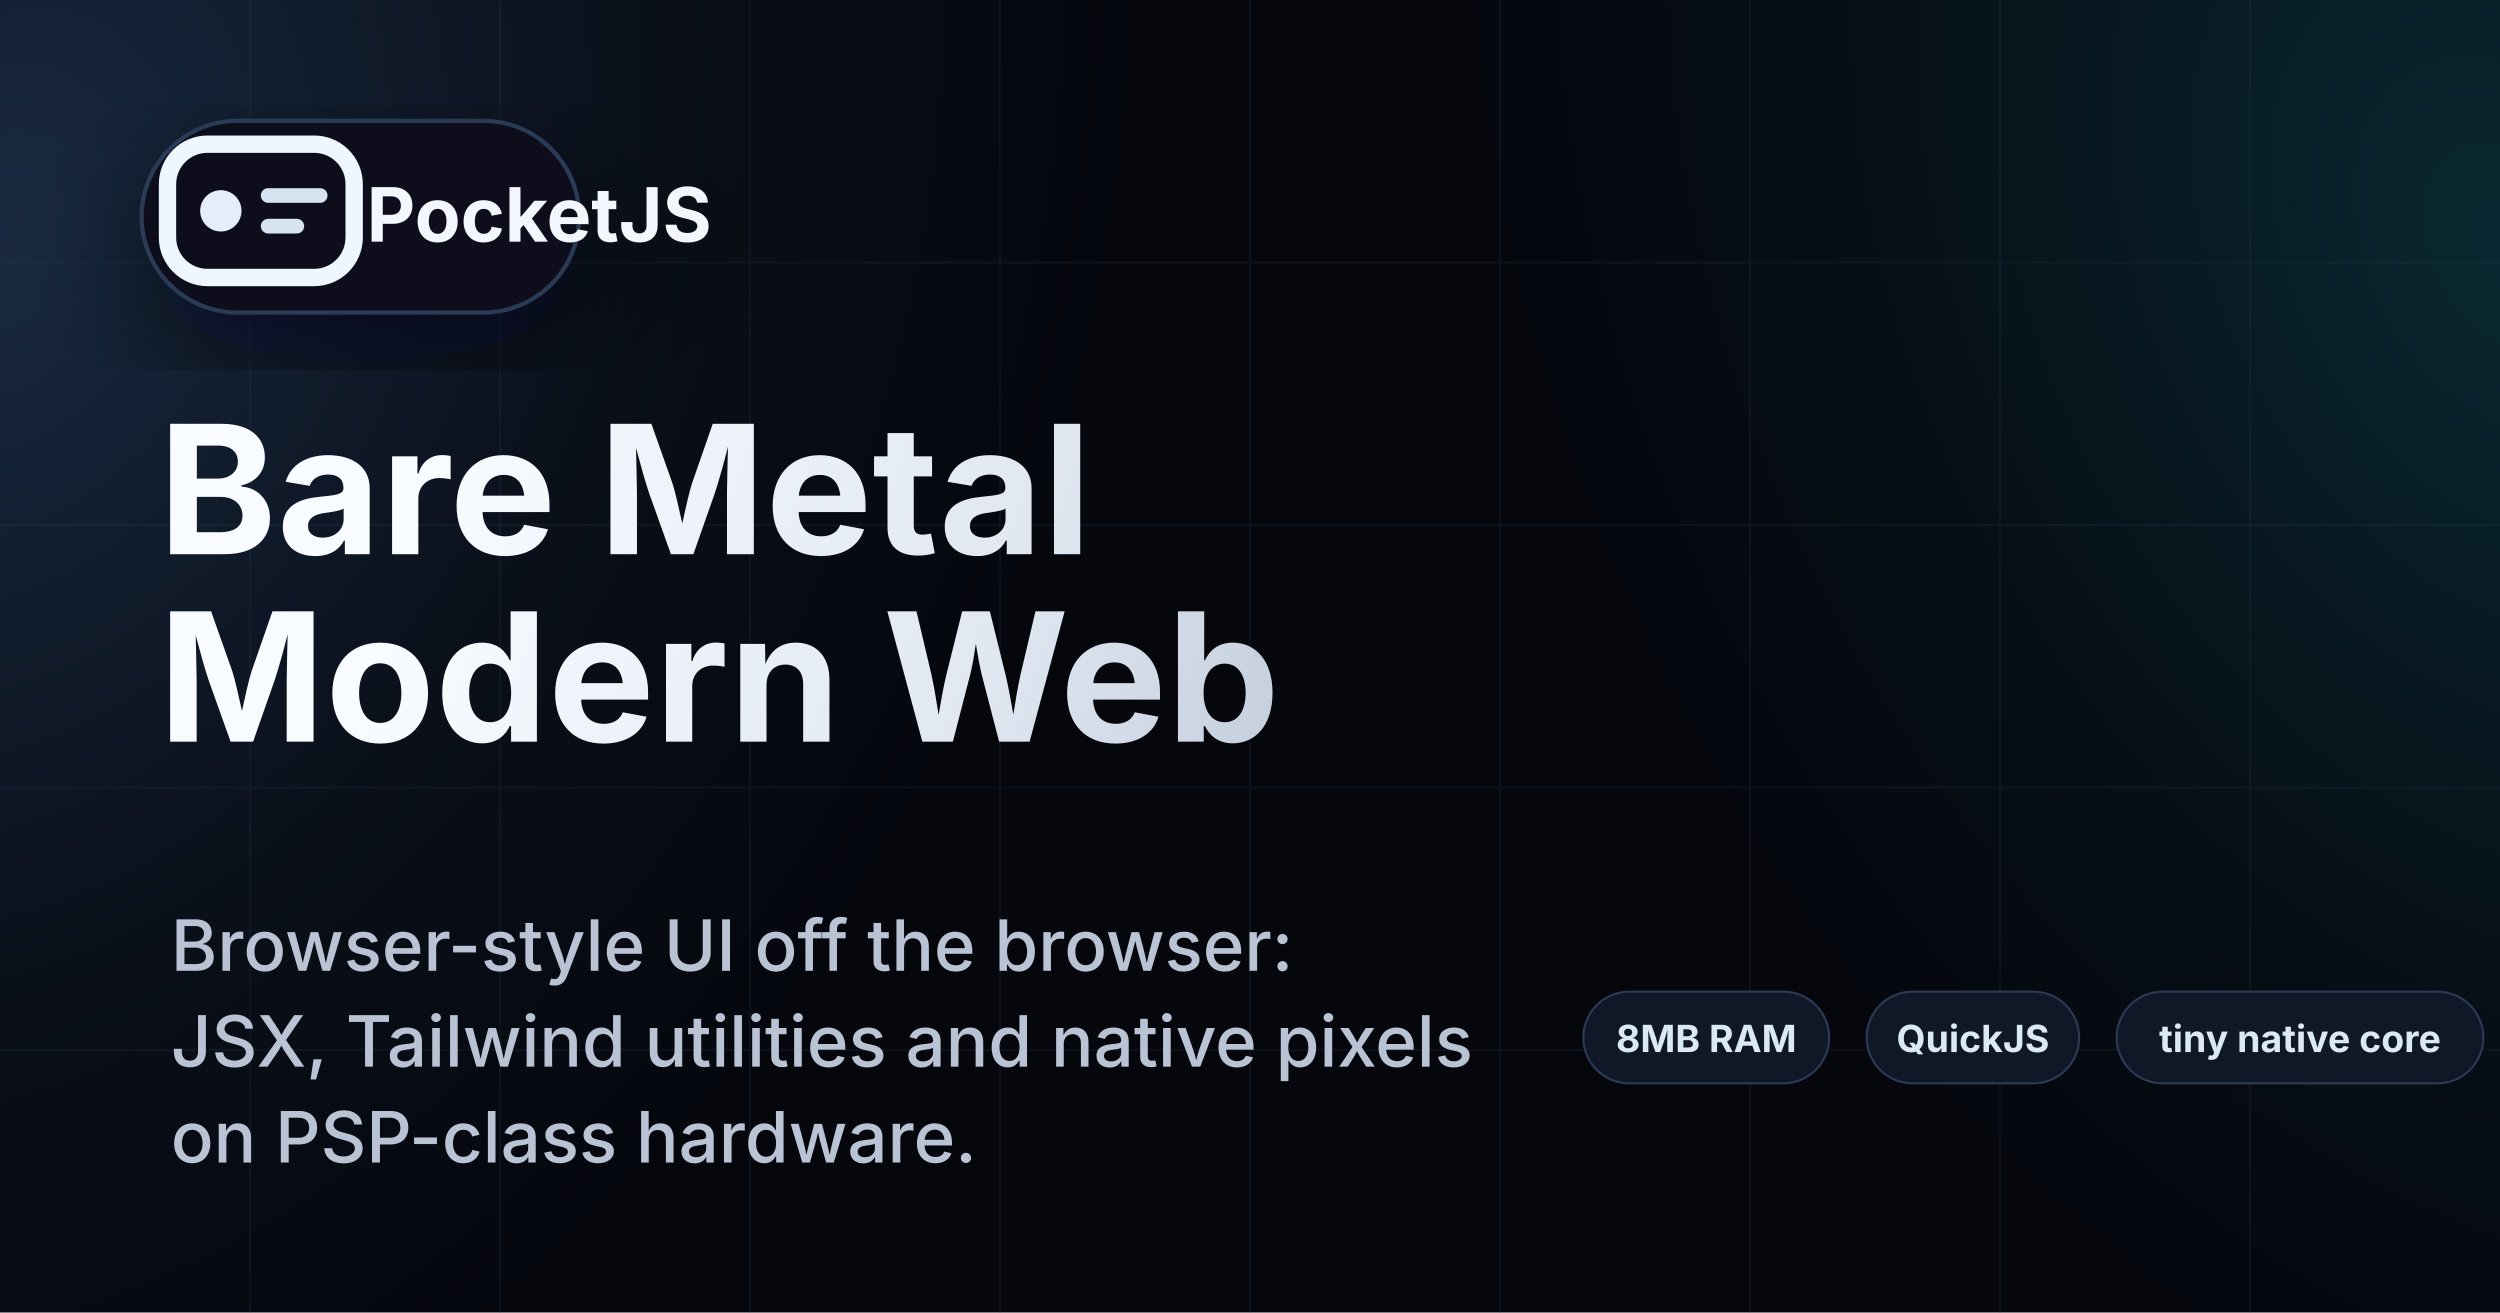
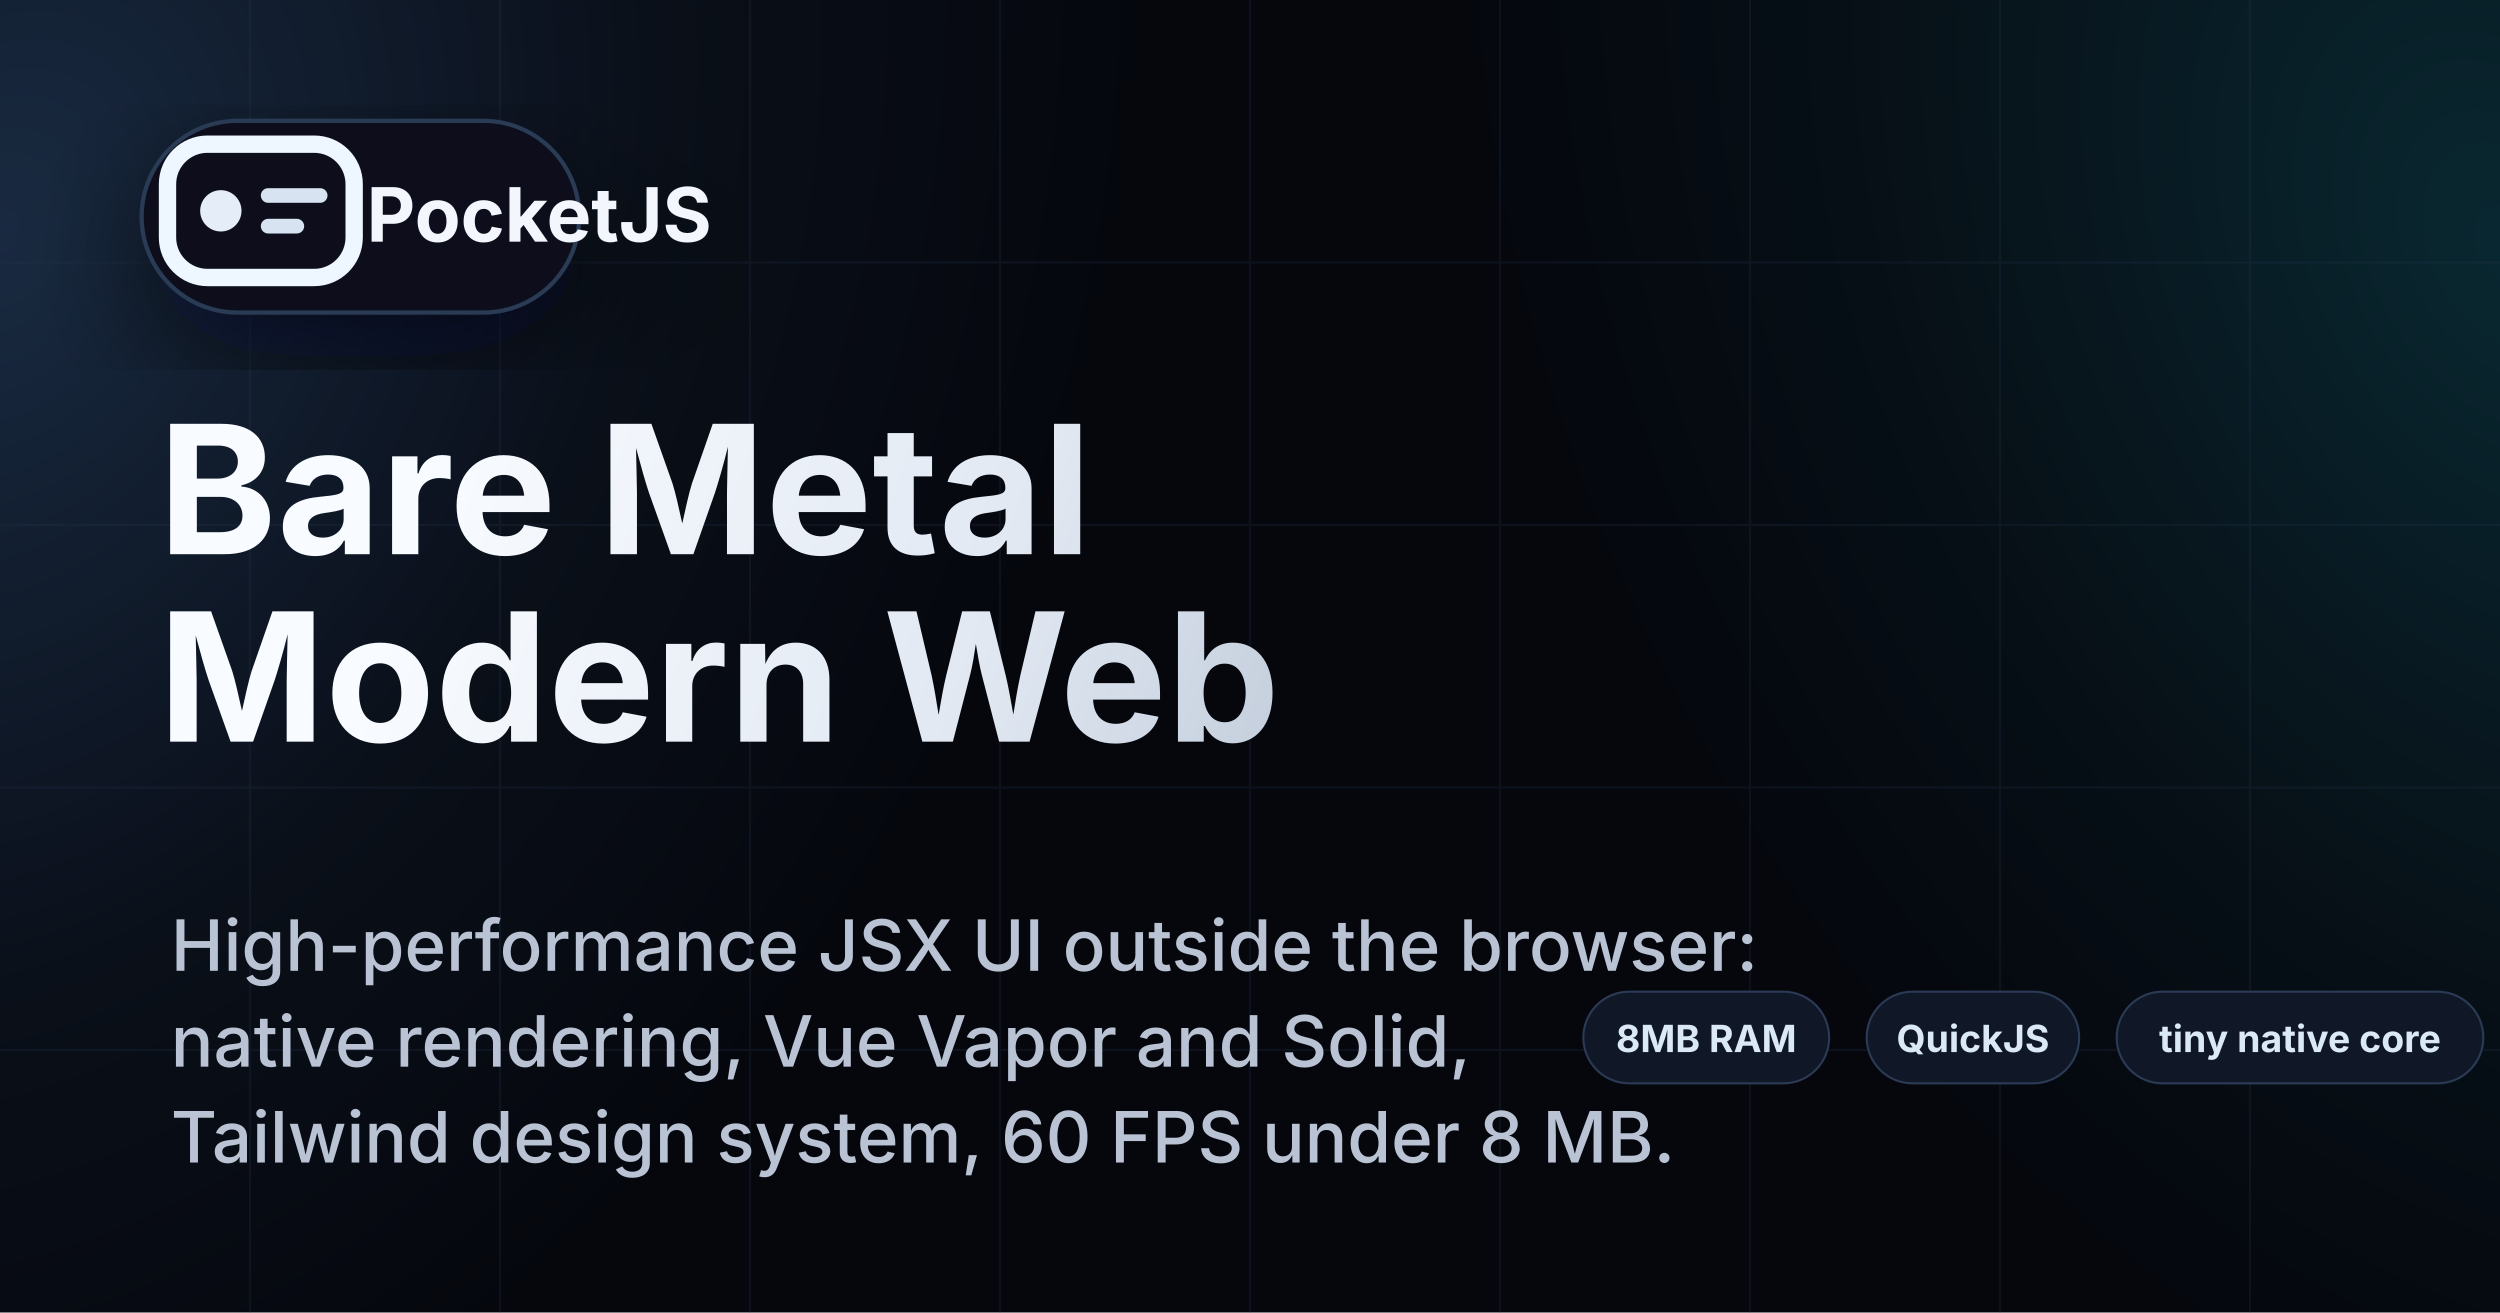
<svg xmlns="http://www.w3.org/2000/svg" width="1200" height="630" viewBox="0 0 1200 630" role="img" aria-label="PocketJS - Bare Metal Modern Web">
  <defs>
    <radialGradient id="og-left" cx="0" cy="0" r="1" gradientUnits="userSpaceOnUse" gradientTransform="translate(0 115) rotate(24) scale(520 680)">
      <stop stop-color="#60a5fa" stop-opacity="0.22" />
      <stop offset="0.58" stop-color="#60a5fa" stop-opacity="0.05" />
      <stop offset="1" stop-color="#60a5fa" stop-opacity="0" />
    </radialGradient>
    <radialGradient id="og-right" cx="0" cy="0" r="1" gradientUnits="userSpaceOnUse" gradientTransform="translate(1200 120) rotate(154) scale(460 660)">
      <stop stop-color="#22d3ee" stop-opacity="0.16" />
      <stop offset="0.62" stop-color="#22d3ee" stop-opacity="0.04" />
      <stop offset="1" stop-color="#22d3ee" stop-opacity="0" />
    </radialGradient>
    <linearGradient id="og-title" x1="220" y1="200" x2="840" y2="410" gradientUnits="userSpaceOnUse">
      <stop stop-color="#f8fbff" />
      <stop offset="0.42" stop-color="#e1e8f2" />
      <stop offset="1" stop-color="#99a8bc" />
    </linearGradient>
    <linearGradient id="pj-edge" x1="88" y1="78" x2="168" y2="158" gradientUnits="userSpaceOnUse">
      <stop stop-color="#eef6ff" />
      <stop offset="0.38" stop-color="#b7c8e2" />
      <stop offset="0.58" stop-color="#7487a0" />
      <stop offset="0.78" stop-color="#aec0d6" />
      <stop offset="1" stop-color="#dbe8f6" />
    </linearGradient>
    <linearGradient id="pj-lens" x1="104" y1="108" x2="128" y2="132" gradientUnits="userSpaceOnUse">
      <stop stop-color="#e4edf8" />
      <stop offset="0.55" stop-color="#a7b8cf" />
      <stop offset="1" stop-color="#53677f" />
    </linearGradient>
    <linearGradient id="pj-bar" x1="140" y1="106" x2="174" y2="140" gradientUnits="userSpaceOnUse">
      <stop stop-color="#d7e3f1" />
      <stop offset="1" stop-color="#71849d" />
    </linearGradient>
    <filter id="soft-shadow" x="-30%" y="-30%" width="160%" height="160%">
      <feDropShadow dx="0" dy="20" stdDeviation="28" flood-color="#020617" flood-opacity="0.58" />
    </filter>
  </defs>
  <rect width="1200" height="630" fill="#05070d" />
  <rect width="1200" height="630" fill="url(#og-left)" />
  <rect width="1200" height="630" fill="url(#og-right)" />
  <path d="M0 126H1200M0 252H1200M0 378H1200M0 504H1200M120 0V630M240 0V630M360 0V630M480 0V630M600 0V630M720 0V630M840 0V630M960 0V630M1080 0V630" stroke="#2b3a55" stroke-opacity="0.22" stroke-width="1" />
  <g filter="url(#soft-shadow)">
    <rect x="68" y="58" width="210" height="92" rx="46" fill="#0b111d" stroke="#2b3a55" stroke-width="2" />
    <g transform="translate(74 50) scale(3.2)">
      <rect x="2" y="6" width="28" height="20" rx="6" fill="none" stroke="url(#pj-edge)" stroke-width="2.6" stroke-linejoin="round" />
      <circle cx="10" cy="16" r="3.1" fill="url(#pj-lens)" />
      <rect x="16" y="12.6" width="10" height="2.2" rx="1.1" fill="url(#pj-bar)" />
      <rect x="16" y="17.2" width="6.5" height="2.2" rx="1.1" fill="url(#pj-bar)" />
    </g>
    <text x="176" y="116" fill="#f3f7fd" font-family="Inter, -apple-system, BlinkMacSystemFont, Segoe UI, sans-serif" font-size="36" font-weight="700">PocketJS</text>
  </g>
  <text x="76" y="266" fill="url(#og-title)" font-family="Inter, -apple-system, BlinkMacSystemFont, Segoe UI, sans-serif" font-size="86" font-weight="700" letter-spacing="0">
    <tspan x="76" dy="0">Bare Metal</tspan>
    <tspan x="76" dy="90">Modern Web</tspan>
  </text>
  <text x="82" y="466" fill="#b9c3d4" font-family="Inter, -apple-system, BlinkMacSystemFont, Segoe UI, sans-serif" font-size="34" font-weight="500" letter-spacing="0">
-     <tspan x="82" dy="0">Browser-style UI off the browser:</tspan>
-     <tspan x="82" dy="46">JSX, Tailwind utilities and native pixels</tspan>
-     <tspan x="82" dy="46">on PSP-class hardware.</tspan>
+     <tspan x="82" dy="0">High-performance JSX UI outside the browser:</tspan>
+     <tspan x="82" dy="46">native rendering, Vue Vapor and Solid,</tspan>
+     <tspan x="82" dy="46">Tailwind design system, 60 FPS under 8 MB.</tspan>
  </text>
  <g transform="translate(760 476)">
    <rect x="0" y="0" width="118" height="44" rx="22" fill="#101827" stroke="#2b3a55" />
    <text x="59" y="29" text-anchor="middle" fill="#dbe8f6" font-family="Inter, -apple-system, BlinkMacSystemFont, Segoe UI, sans-serif" font-size="18" font-weight="700">8MB RAM</text>
    <rect x="136" y="0" width="102" height="44" rx="22" fill="#101827" stroke="#2b3a55" />
    <text x="187" y="29" text-anchor="middle" fill="#dbe8f6" font-family="Inter, -apple-system, BlinkMacSystemFont, Segoe UI, sans-serif" font-size="18" font-weight="700">QuickJS</text>
    <rect x="256" y="0" width="176" height="44" rx="22" fill="#101827" stroke="#2b3a55" />
    <text x="344" y="29" text-anchor="middle" fill="#dbe8f6" font-family="Inter, -apple-system, BlinkMacSystemFont, Segoe UI, sans-serif" font-size="18" font-weight="700">tiny native core</text>
  </g>
</svg>
